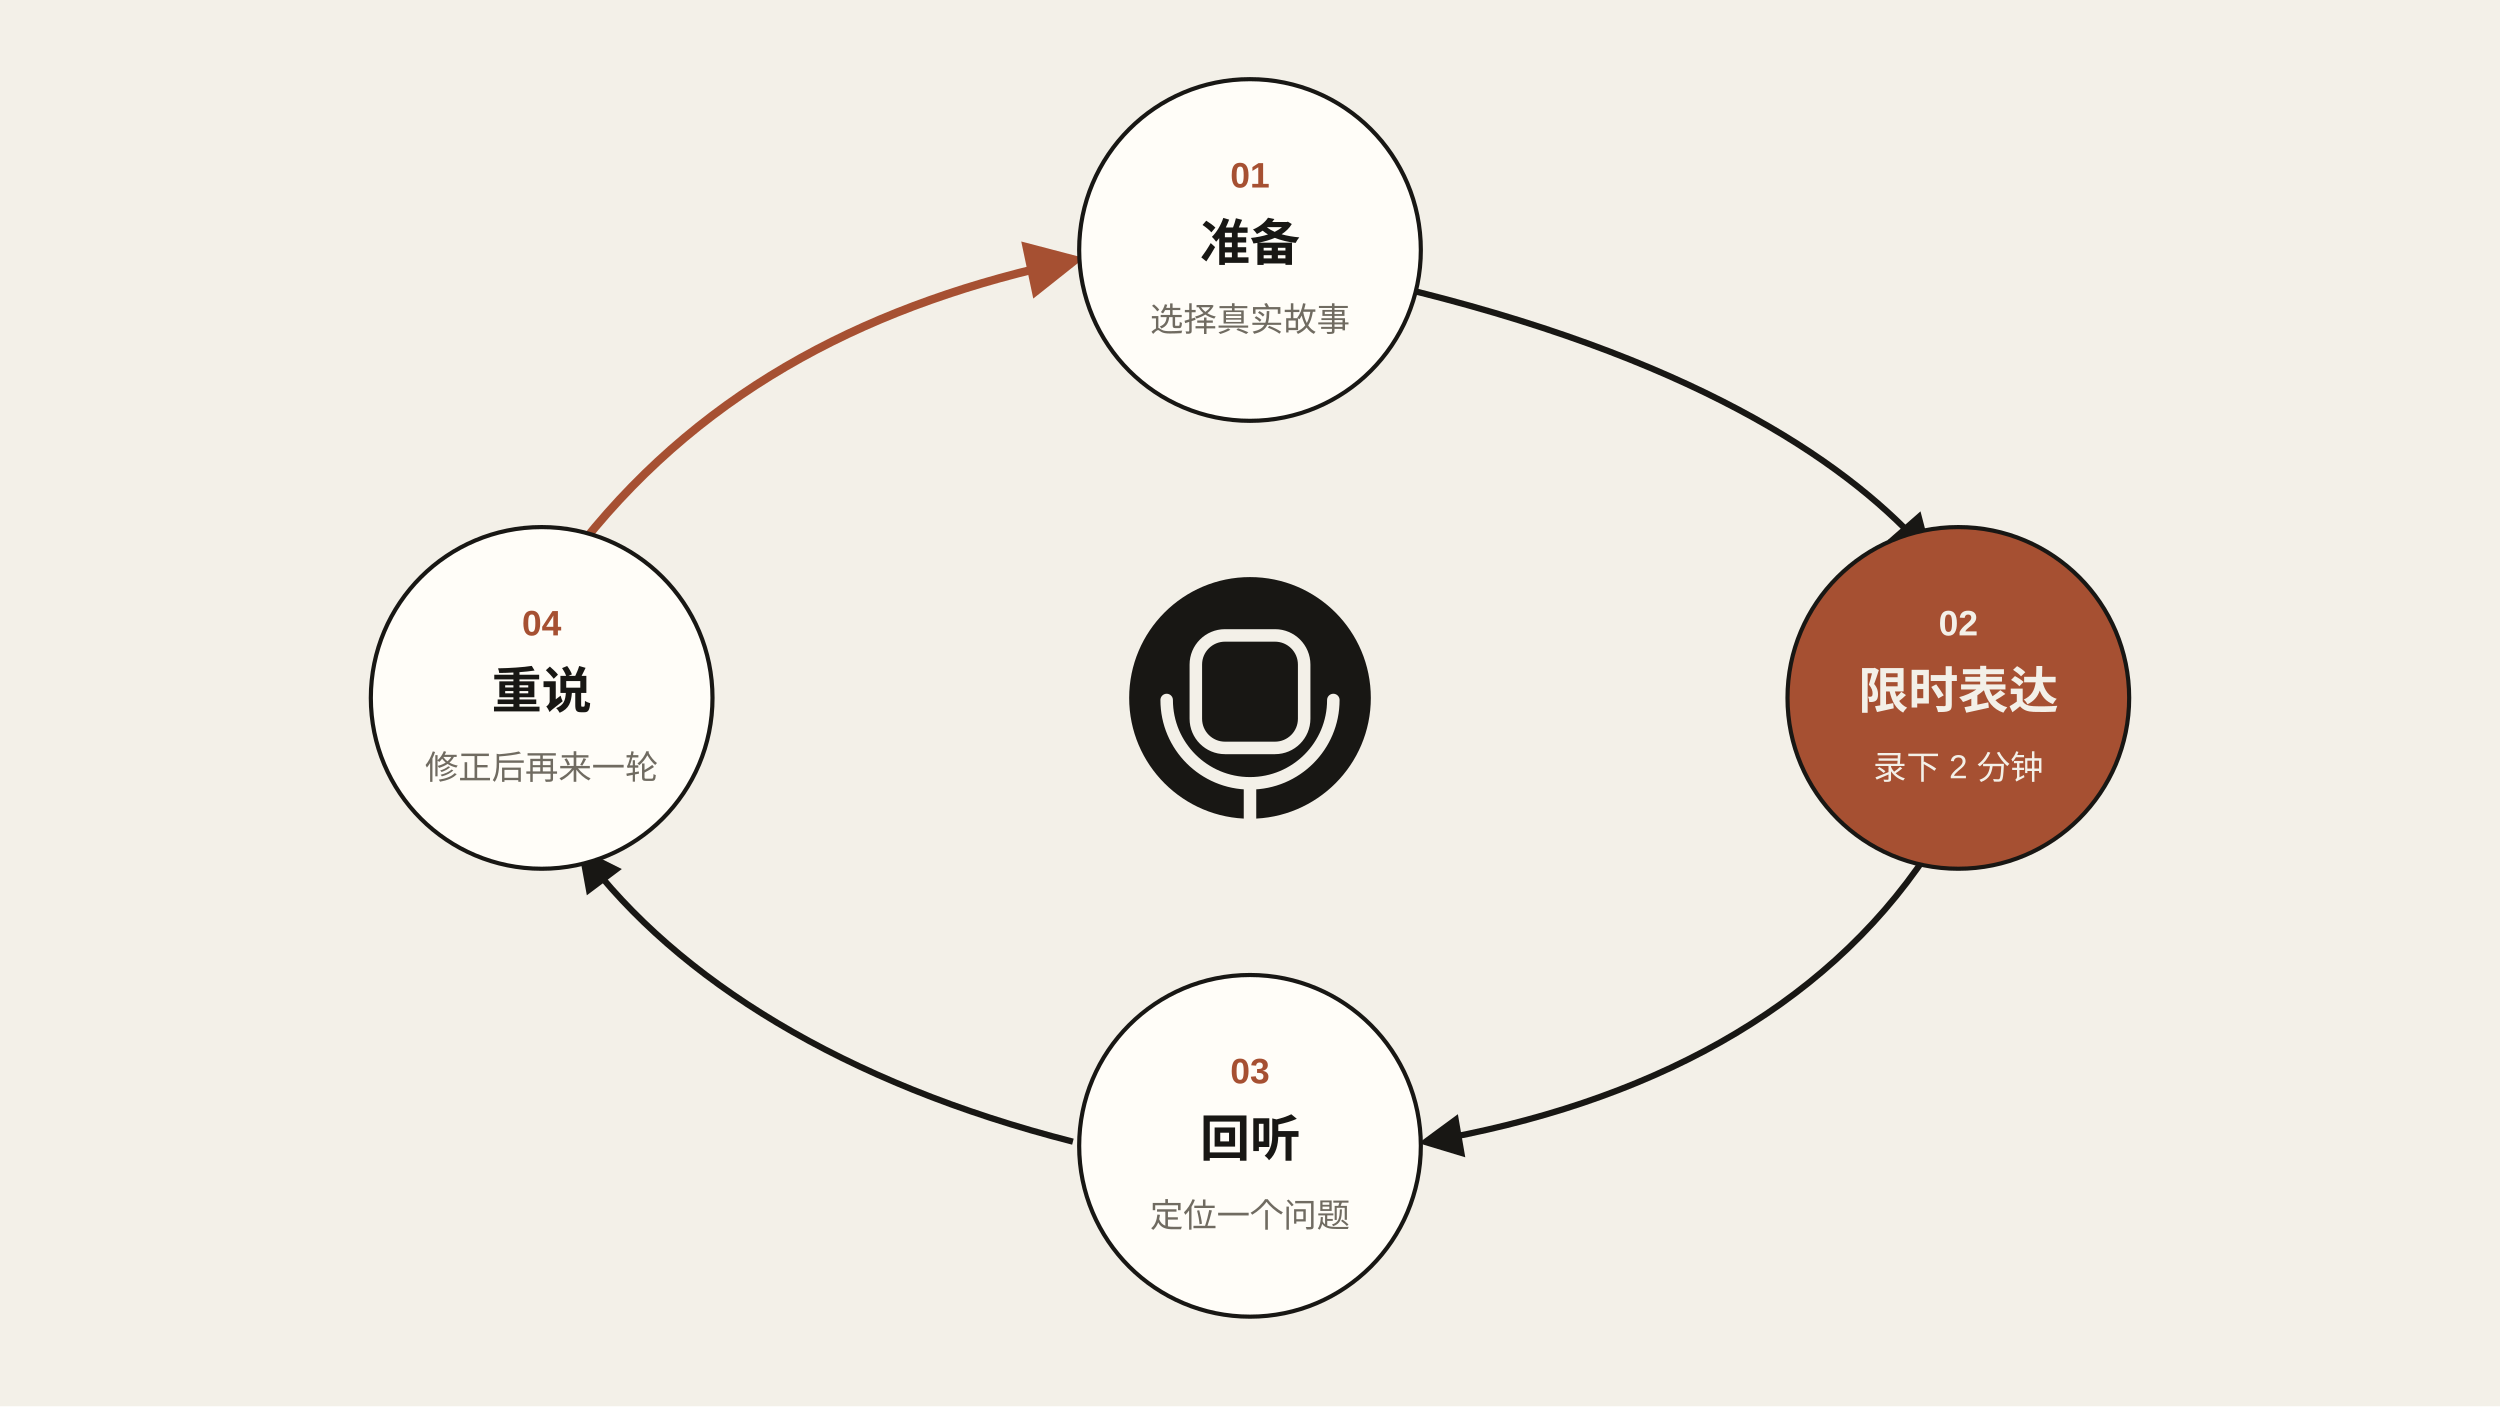
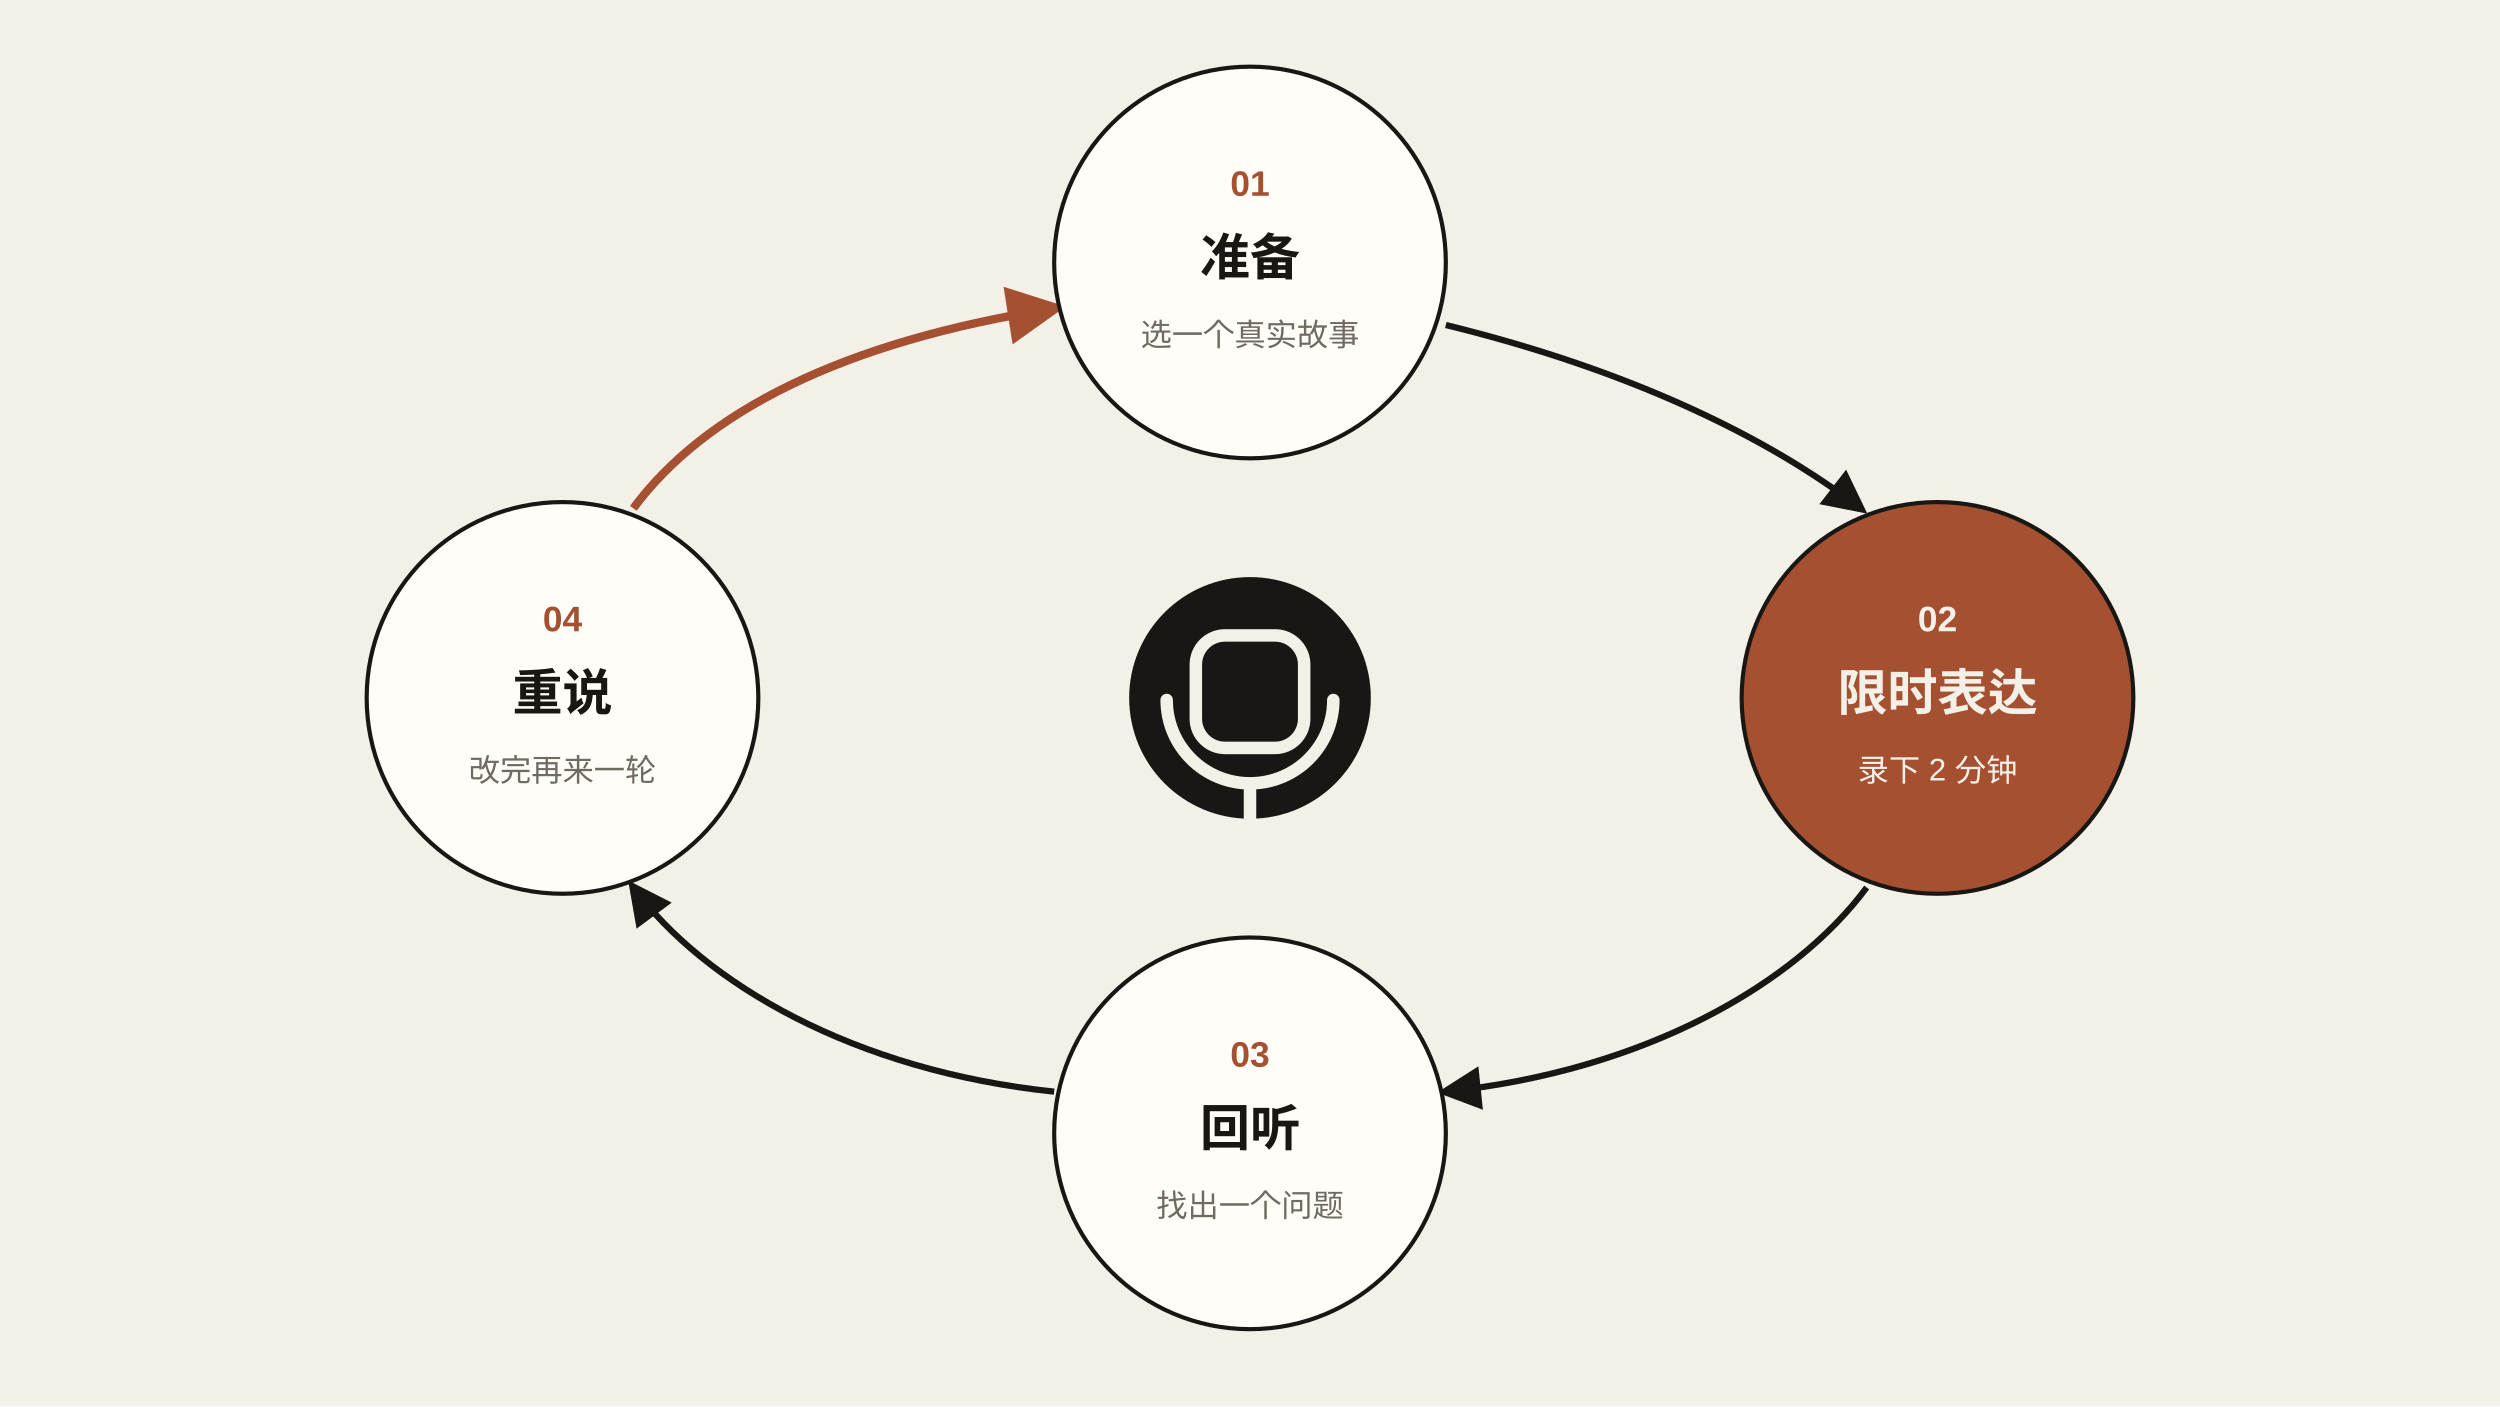
<svg xmlns="http://www.w3.org/2000/svg" width="1200" height="675" viewBox="0 0 1200 675" role="img" aria-labelledby="title desc">
  <rect width="1200" height="675" fill="#f3f0e8" />
  <style>
    text { font-family: Arial, "Microsoft YaHei", "PingFang SC", sans-serif; fill: #181714; letter-spacing: 0; }
    .eyebrow { font-size: 21px; font-weight: 700; }
    .label { font-size: 28px; font-weight: 700; }
    .small { font-size: 17px; fill: #706b61; }
    .number { font-size: 17px; font-weight: 700; fill: #a65032; }
    .inverse { fill: #f3f0e8; }
    .node { fill: #fffdf8; stroke: #181714; stroke-width: 2; }
    .soft { fill: none; stroke: #b8b0a3; stroke-width: 2; }
    .strong { fill: none; stroke: #181714; stroke-width: 3; }
    .accent { fill: none; stroke: #a65032; stroke-width: 4; }
  </style>
  <defs>
    <marker id="arrow" viewBox="0 0 10 10" refX="8" refY="5" markerWidth="7" markerHeight="7" orient="auto-start-reverse">
      <path d="M 0 0 L 10 5 L 0 10 z" fill="#181714" />
    </marker>
    <marker id="arrow-accent" viewBox="0 0 10 10" refX="8" refY="5" markerWidth="7" markerHeight="7" orient="auto-start-reverse">
      <path d="M 0 0 L 10 5 L 0 10 z" fill="#a65032" />
    </marker>
  </defs>
-   <path class="strong" d="M680 140 C820 175 890 225 925 265" marker-end="url(#arrow)" />
-   <path class="strong" d="M925 410 C875 485 790 530 685 548" marker-end="url(#arrow)" />
-   <path class="strong" d="M515 548 C405 520 325 470 280 410" marker-end="url(#arrow)" />
-   <path class="accent" d="M280 260 C340 185 420 145 515 125" marker-end="url(#arrow-accent)" />
+   <path class="strong" d="M694 156 C800 182 862 220 893 244" marker-end="url(#arrow)" />
+   <path class="strong" d="M896 426 C862 472 790 514 694 524" marker-end="url(#arrow)" />
+   <path class="strong" d="M506 524 C410 514 338 472 304 426" marker-end="url(#arrow)" />
+   <path class="accent" d="M304 244 C338 198 404 164 506 148" marker-end="url(#arrow-accent)" />
  <g>
-     <circle cx="600" cy="120" r="82" fill="#fffdf8" stroke="#181714" stroke-width="2" />
-     <text class="number" x="600" y="90" text-anchor="middle" style="fill:#a65032">01</text>
-     <text class="label" x="600" y="125" text-anchor="middle" style="font-size:24px;fill:#181714">准备</text>
-     <text class="small" x="600" y="159" text-anchor="middle" style="font-size:16px;fill:#706b61">选择真实故事</text>
+     <circle cx="600" cy="126" r="94" fill="#fffdf8" stroke="#181714" stroke-width="2" />
+     <text class="number" x="600" y="94" text-anchor="middle" style="fill:#a65032">01</text>
+     <text class="label" x="600" y="132" text-anchor="middle" style="font-size:24px;fill:#181714">准备</text>
+     <text class="small" x="600" y="166" text-anchor="middle" style="font-size:15px;fill:#706b61">选一个真实故事</text>
  </g>
  <g>
-     <circle cx="940" cy="335" r="82" fill="#a65032" stroke="#181714" stroke-width="2" />
-     <text class="number" x="940" y="305" text-anchor="middle" style="fill:#f3f0e8">02</text>
-     <text class="label" x="940" y="340" text-anchor="middle" style="font-size:24px;fill:#f3f0e8">限时表达</text>
-     <text class="small" x="940" y="374" text-anchor="middle" style="font-size:16px;fill:#f3f0e8">录下 2 分钟</text>
+     <circle cx="930" cy="335" r="94" fill="#a65032" stroke="#181714" stroke-width="2" />
+     <text class="number" x="930" y="303" text-anchor="middle" style="fill:#f3f0e8">02</text>
+     <text class="label" x="930" y="341" text-anchor="middle" style="font-size:24px;fill:#f3f0e8">限时表达</text>
+     <text class="small" x="930" y="375" text-anchor="middle" style="font-size:15px;fill:#f3f0e8">录下 2 分钟</text>
  </g>
  <g>
-     <circle cx="600" cy="550" r="82" fill="#fffdf8" stroke="#181714" stroke-width="2" />
-     <text class="number" x="600" y="520" text-anchor="middle" style="fill:#a65032">03</text>
-     <text class="label" x="600" y="555" text-anchor="middle" style="font-size:24px;fill:#181714">回听</text>
-     <text class="small" x="600" y="589" text-anchor="middle" style="font-size:16px;fill:#706b61">定位一个问题</text>
+     <circle cx="600" cy="544" r="94" fill="#fffdf8" stroke="#181714" stroke-width="2" />
+     <text class="number" x="600" y="512" text-anchor="middle" style="fill:#a65032">03</text>
+     <text class="label" x="600" y="550" text-anchor="middle" style="font-size:24px;fill:#181714">回听</text>
+     <text class="small" x="600" y="584" text-anchor="middle" style="font-size:15px;fill:#706b61">找出一个问题</text>
  </g>
  <g>
-     <circle cx="260" cy="335" r="82" fill="#fffdf8" stroke="#181714" stroke-width="2" />
-     <text class="number" x="260" y="305" text-anchor="middle" style="fill:#a65032">04</text>
-     <text class="label" x="260" y="340" text-anchor="middle" style="font-size:24px;fill:#181714">重说</text>
-     <text class="small" x="260" y="374" text-anchor="middle" style="font-size:16px;fill:#706b61">修正后再来一轮</text>
+     <circle cx="270" cy="335" r="94" fill="#fffdf8" stroke="#181714" stroke-width="2" />
+     <text class="number" x="270" y="303" text-anchor="middle" style="fill:#a65032">04</text>
+     <text class="label" x="270" y="341" text-anchor="middle" style="font-size:24px;fill:#181714">重说</text>
+     <text class="small" x="270" y="375" text-anchor="middle" style="font-size:15px;fill:#706b61">改完再来一轮</text>
  </g>
  <circle cx="600" cy="335" r="58" fill="#181714" />
  <path d="M588 305 h24 a14 14 0 0 1 14 14 v26 a14 14 0 0 1-14 14 h-24 a14 14 0 0 1-14-14 v-26 a14 14 0 0 1 14-14z M560 336 a40 40 0 0 0 80 0 M600 376 v22 M570 398 h60" fill="none" stroke="#f3f0e8" stroke-width="6" stroke-linecap="round" />
</svg>
